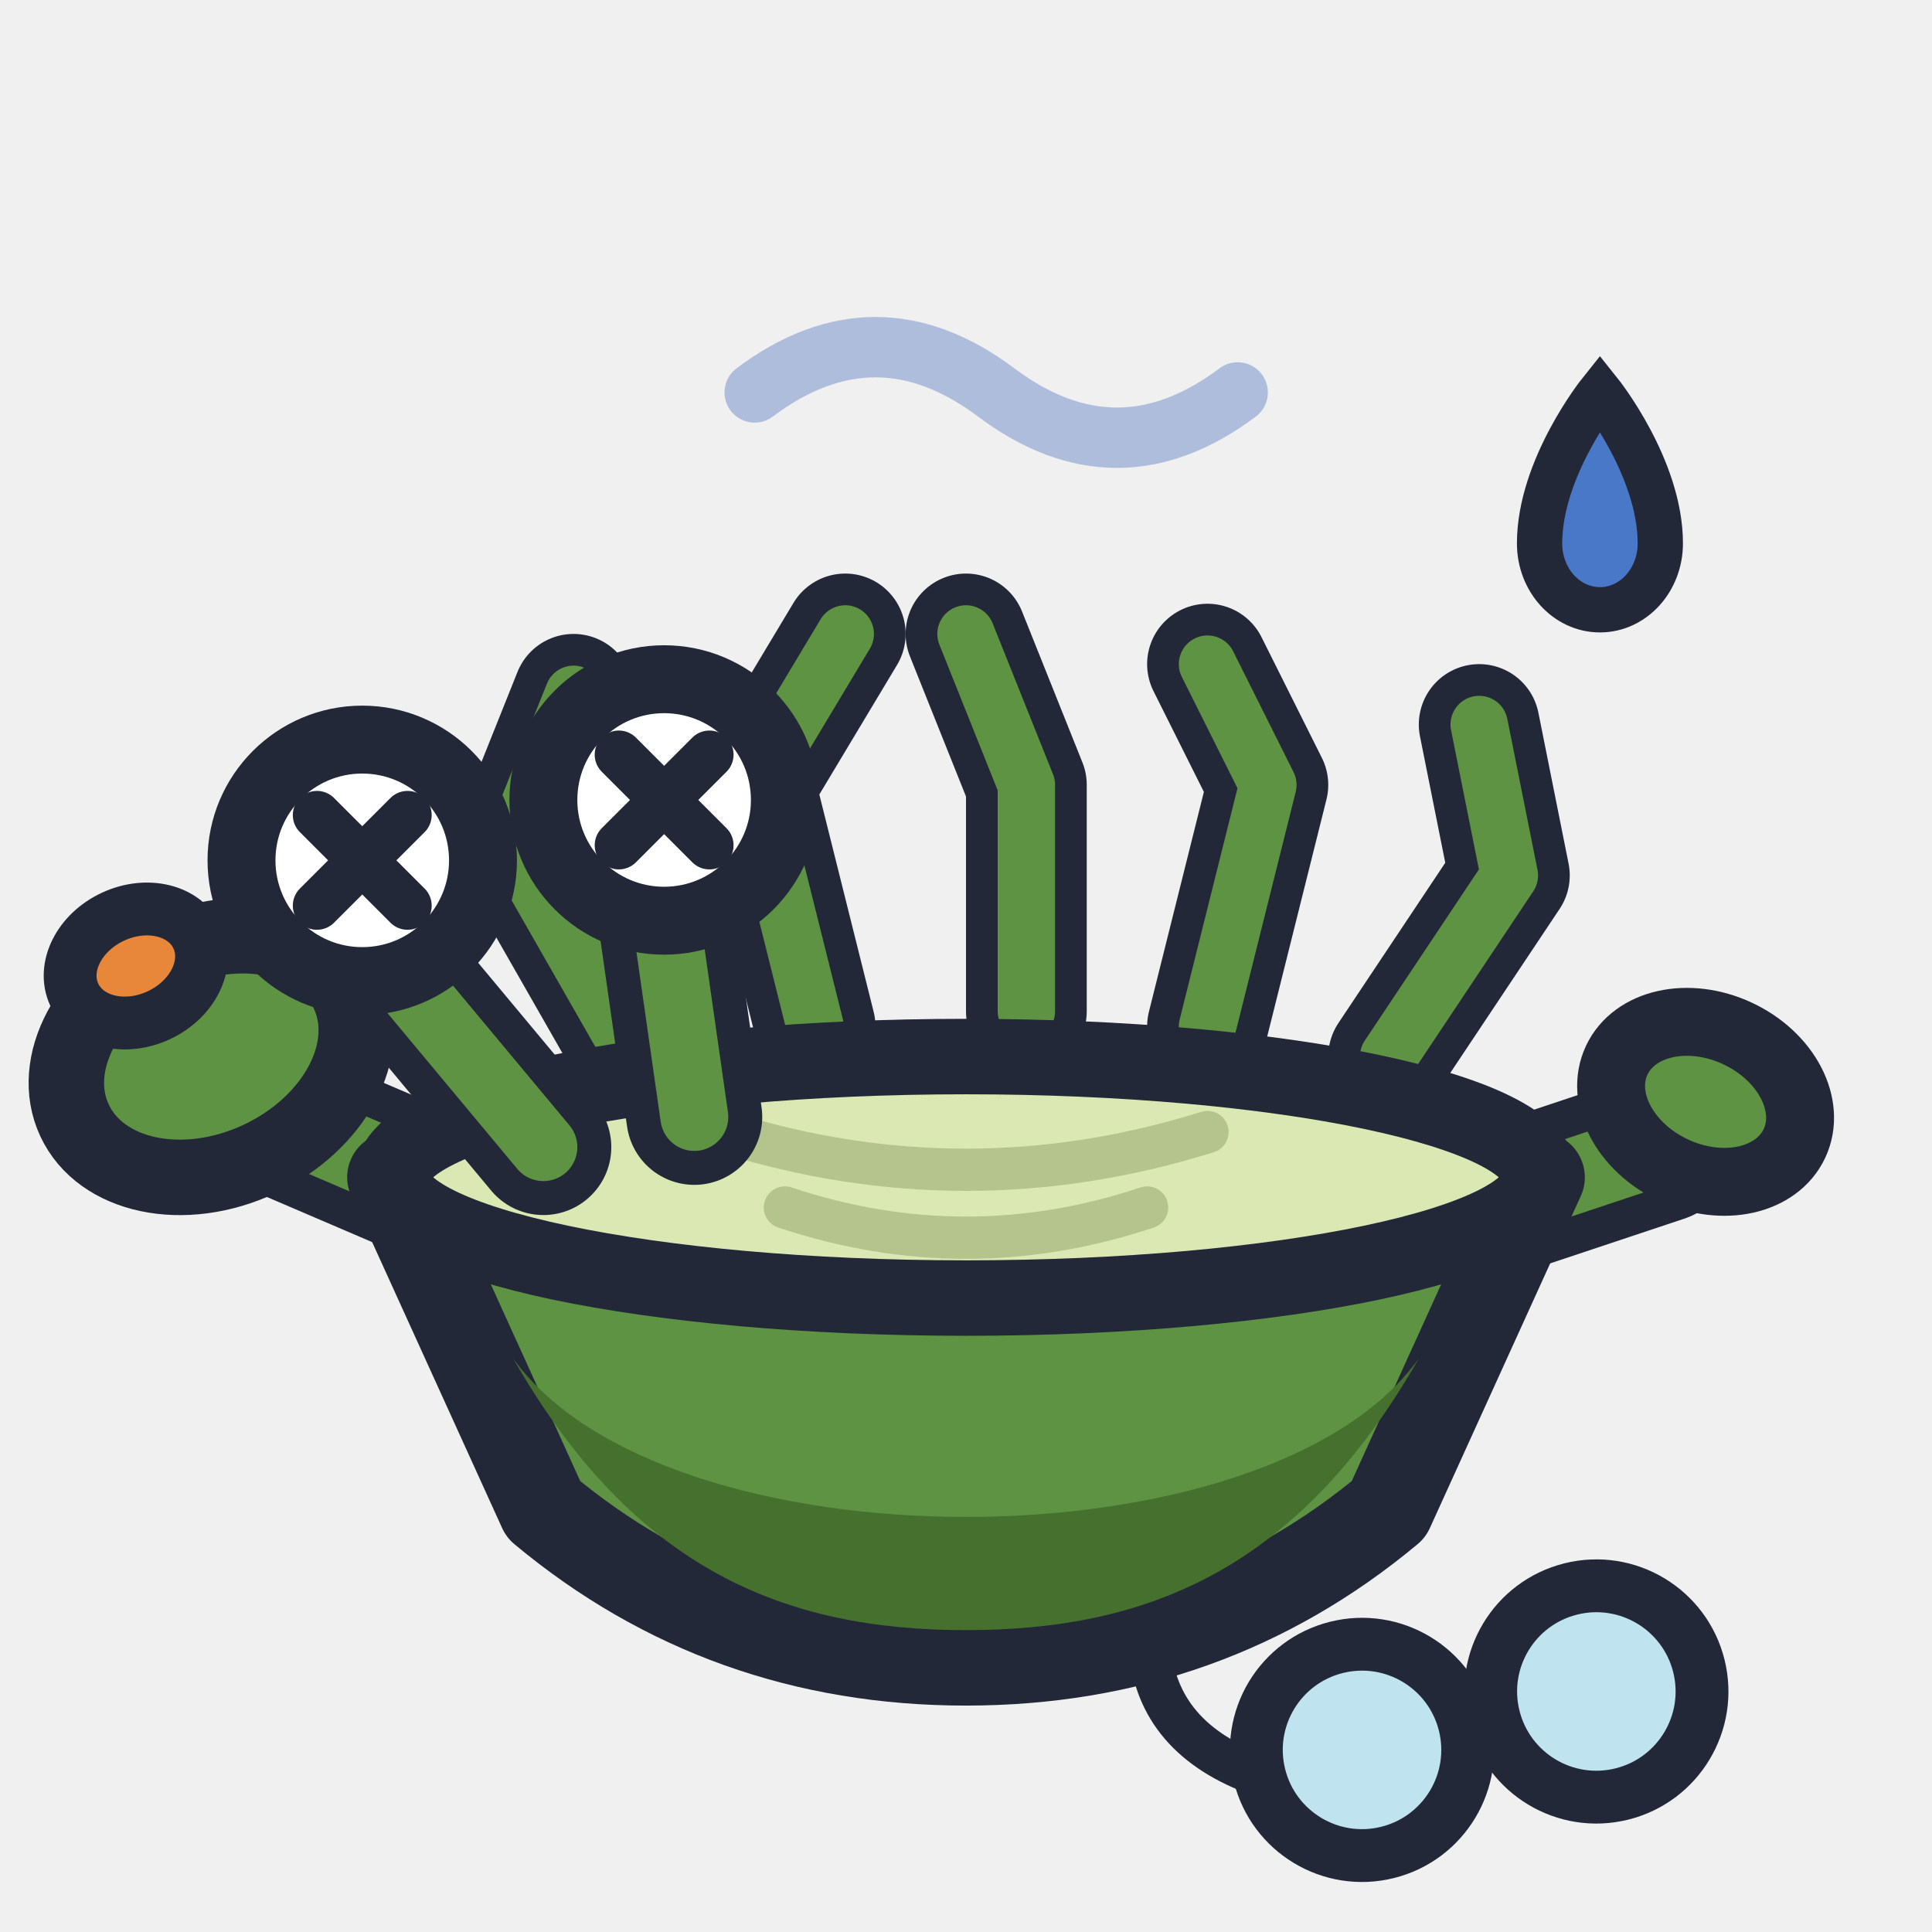
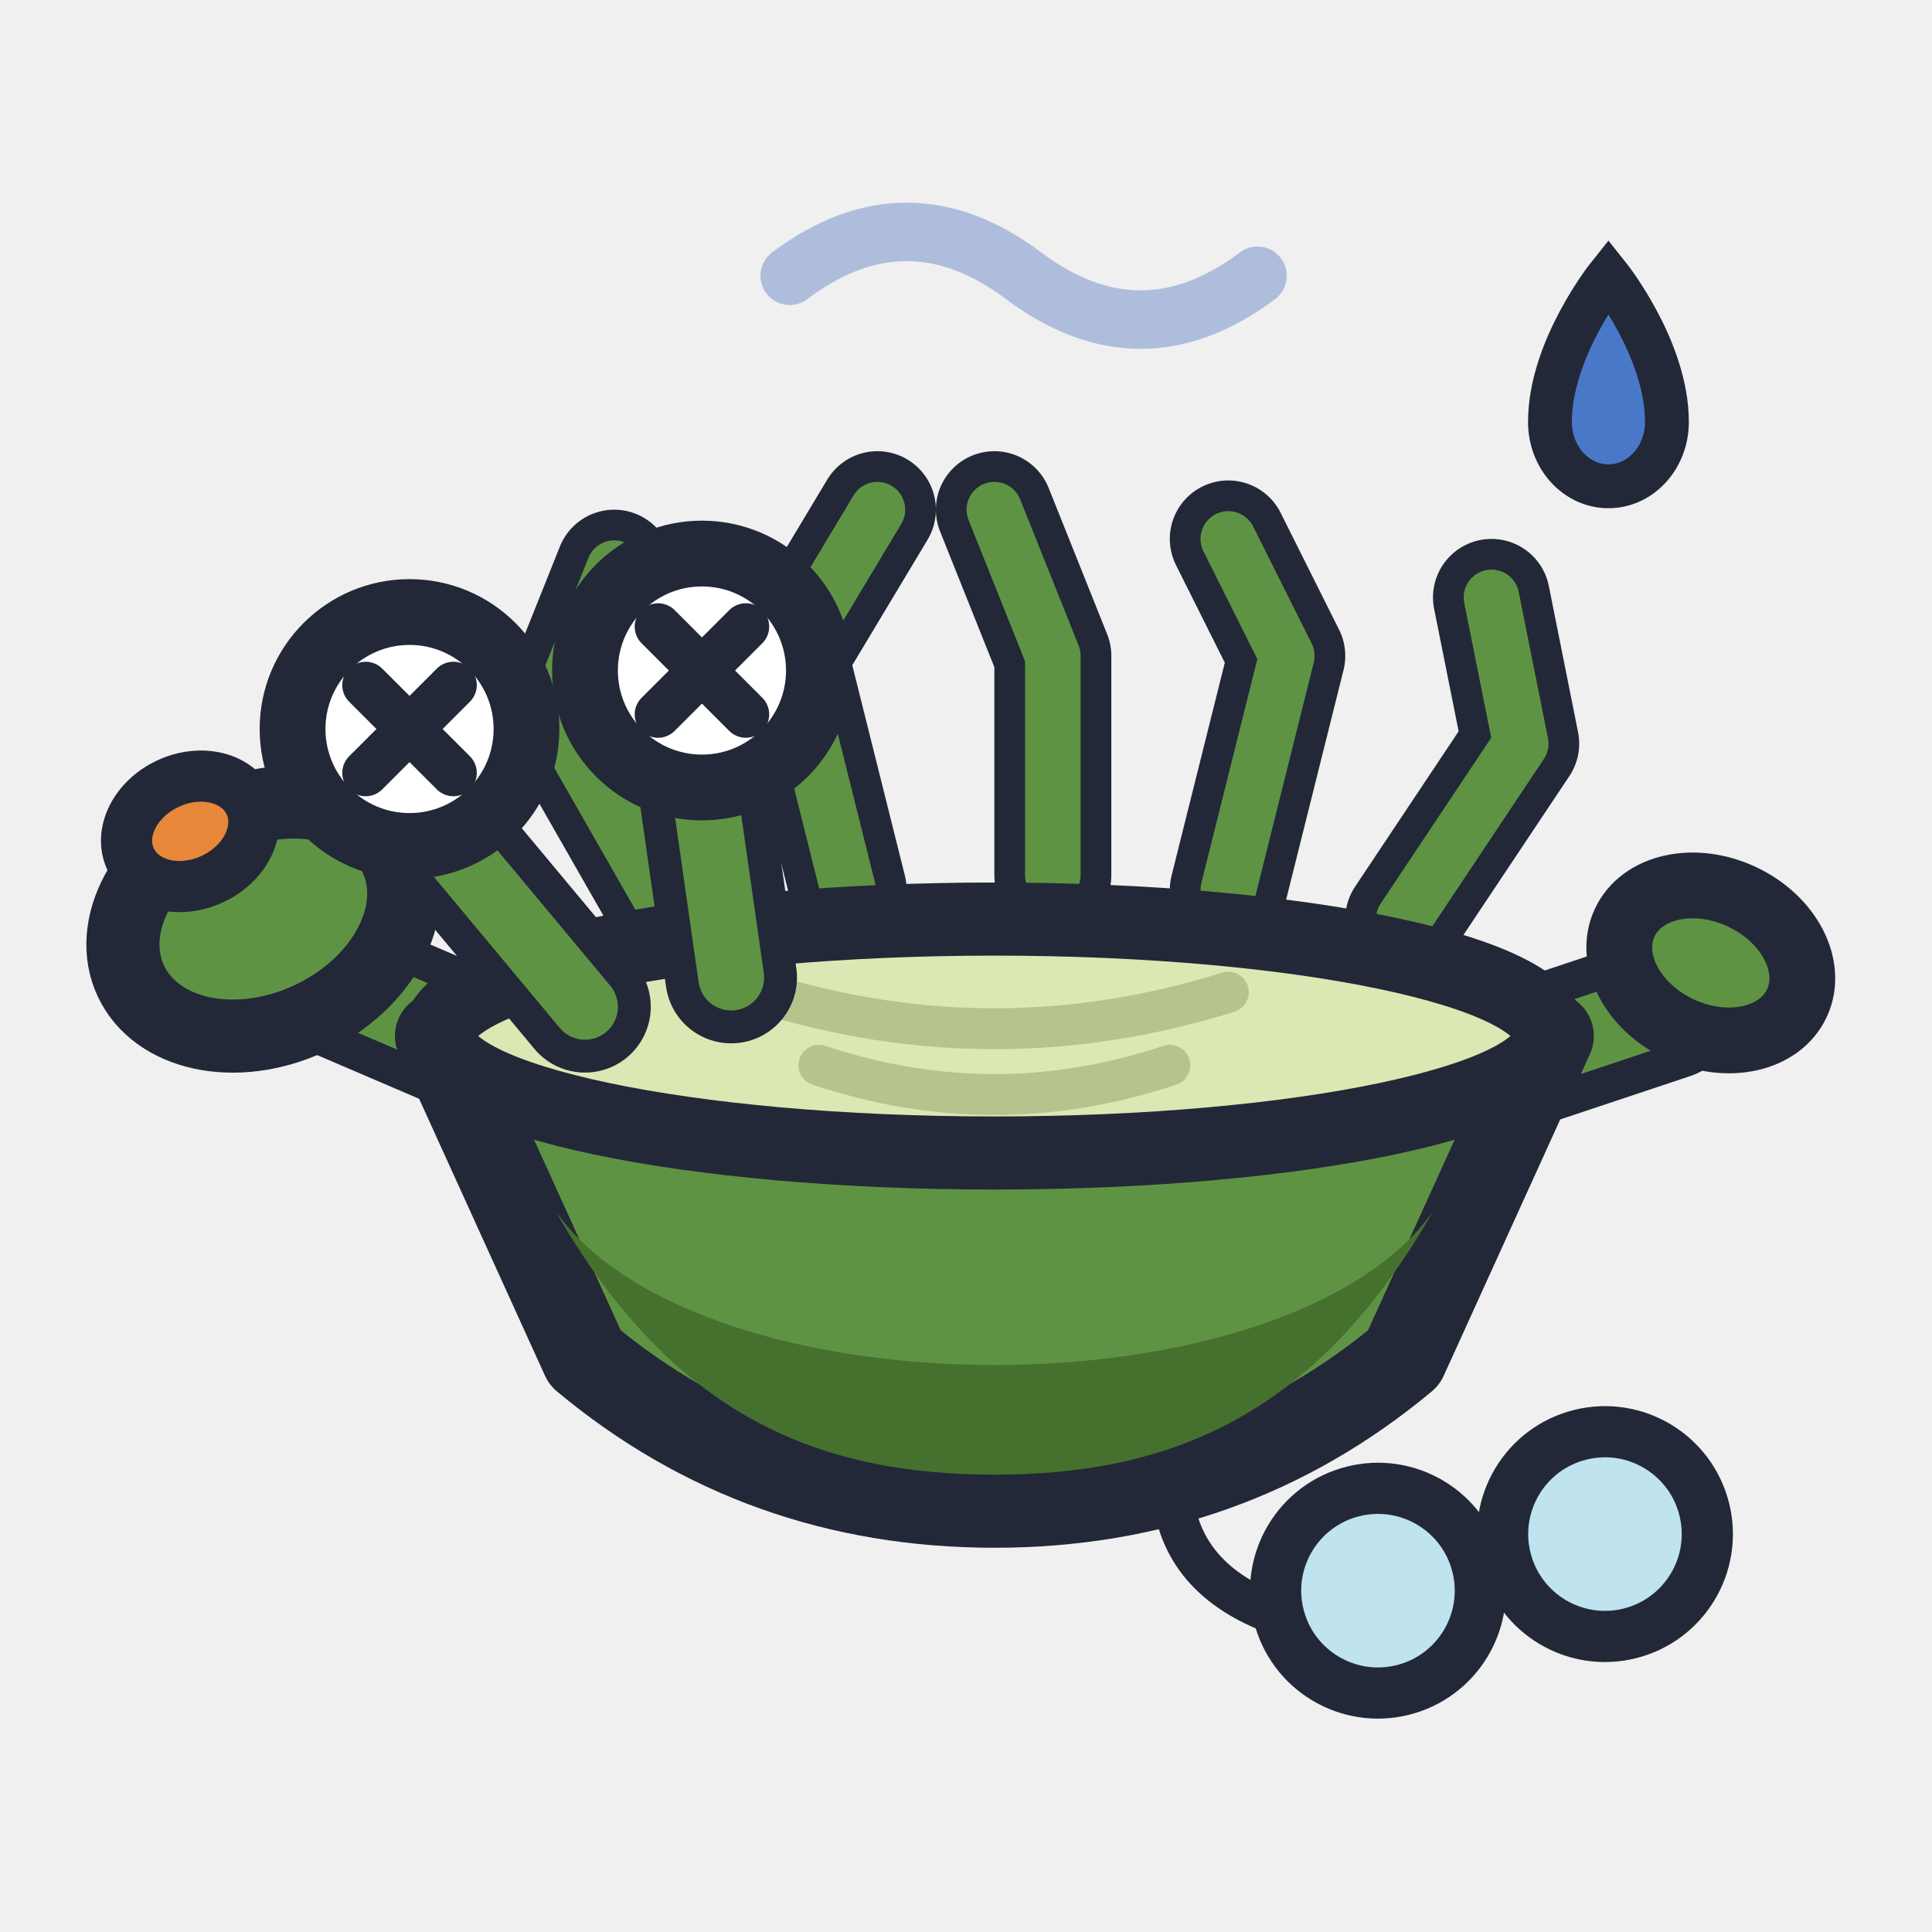
- <svg xmlns="http://www.w3.org/2000/svg" viewBox="0 0 128 128">
+ <svg xmlns="http://www.w3.org/2000/svg" viewBox="-4.01 7.14 132.14 132.14">
  <g fill="none" stroke-linecap="round" stroke-linejoin="round">
    <g stroke="#232838" stroke-width="8">
      <path d="M42 70 L34 56 L38 46" />
      <path d="M54 68 L50 52 L56 42" />
      <path d="M68 67 L68 52 L64 42" />
      <path d="M80 68 L84 52 L80 44" />
      <path d="M92 70 L100 58 L98 48" />
    </g>
    <g stroke="#5f9344" stroke-width="3.8">
      <path d="M42 70 L34 56 L38 46" />
      <path d="M54 68 L50 52 L56 42" />
      <path d="M68 67 L68 52 L64 42" />
      <path d="M80 68 L84 52 L80 44" />
      <path d="M92 70 L100 58 L98 48" />
    </g>
  </g>
  <g fill="none" stroke-linecap="round">
    <path d="M32 80 L18 74" stroke="#232838" stroke-width="10" />
    <path d="M98 80 L110 76" stroke="#232838" stroke-width="10" />
    <path d="M32 80 L18 74" stroke="#5f9344" stroke-width="5" />
    <path d="M98 80 L110 76" stroke="#5f9344" stroke-width="5" />
  </g>
  <ellipse cx="14" cy="70" rx="10" ry="7.5" fill="#5f9344" stroke="#232838" stroke-width="5" transform="rotate(-25 14 70)" />
  <ellipse cx="9" cy="64" rx="4.5" ry="3.6" fill="#e8873a" stroke="#232838" stroke-width="3.5" transform="rotate(-25 9 64)" />
  <ellipse cx="113" cy="73" rx="6.5" ry="5" fill="#5f9344" stroke="#232838" stroke-width="4.5" transform="rotate(25 113 73)" />
  <path d="M26 78 L36 100 Q48 110 64 110 Q80 110 92 100 L102 78 Z" fill="#5f9344" stroke="#232838" stroke-width="6" stroke-linejoin="round" />
  <path d="M34 90 C44 104 84 104 94 90 C86 104 76 108 64 108 C52 108 42 104 34 90 Z" fill="#46702e" />
  <ellipse cx="64" cy="78" rx="38" ry="8" fill="#dce8b4" stroke="#232838" stroke-width="5" />
  <path d="M48 75 Q64 80 80 75" fill="none" stroke="#b5c48c" stroke-width="2.8" stroke-linecap="round" />
  <path d="M52 80 Q64 84 76 80" fill="none" stroke="#b5c48c" stroke-width="2.8" stroke-linecap="round" />
  <g fill="none" stroke-linecap="round">
    <path d="M36 76 L26 64" stroke="#232838" stroke-width="9" />
    <path d="M46 74 L44 60" stroke="#232838" stroke-width="9" />
    <path d="M36 76 L26 64" stroke="#5f9344" stroke-width="4.5" />
    <path d="M46 74 L44 60" stroke="#5f9344" stroke-width="4.5" />
  </g>
  <circle cx="24" cy="57" r="8" fill="#ffffff" stroke="#232838" stroke-width="4.5" />
  <path d="M21 54 L27 60 M27 54 L21 60" stroke="#232838" stroke-width="3.2" stroke-linecap="round" />
  <circle cx="44" cy="53" r="8" fill="#ffffff" stroke="#232838" stroke-width="4.5" />
  <path d="M41 50 L47 56 M47 50 L41 56" stroke="#232838" stroke-width="3.2" stroke-linecap="round" />
  <g transform="rotate(-14 98 114)">
    <circle cx="90" cy="114" r="7" fill="#bfe3ef" stroke="#232838" stroke-width="3.5" />
    <circle cx="106" cy="114" r="7" fill="#bfe3ef" stroke="#232838" stroke-width="3.5" />
    <path d="M97 114 L99 114" stroke="#232838" stroke-width="3.2" />
    <path d="M83 114 Q77 110 78 104" fill="none" stroke="#232838" stroke-width="2.8" stroke-linecap="round" />
  </g>
  <path d="M50 26 Q58 20 66 26 Q74 32 82 26" fill="none" stroke="#9fb0d8" stroke-width="4" stroke-linecap="round" opacity="0.8" />
  <path d="M102 36 C102 31 106 26 106 26 C106 26 110 31 110 36 A4 4.4 0 1 1 102 36 Z" fill="#4a78c8" stroke="#232838" stroke-width="3" />
</svg>
